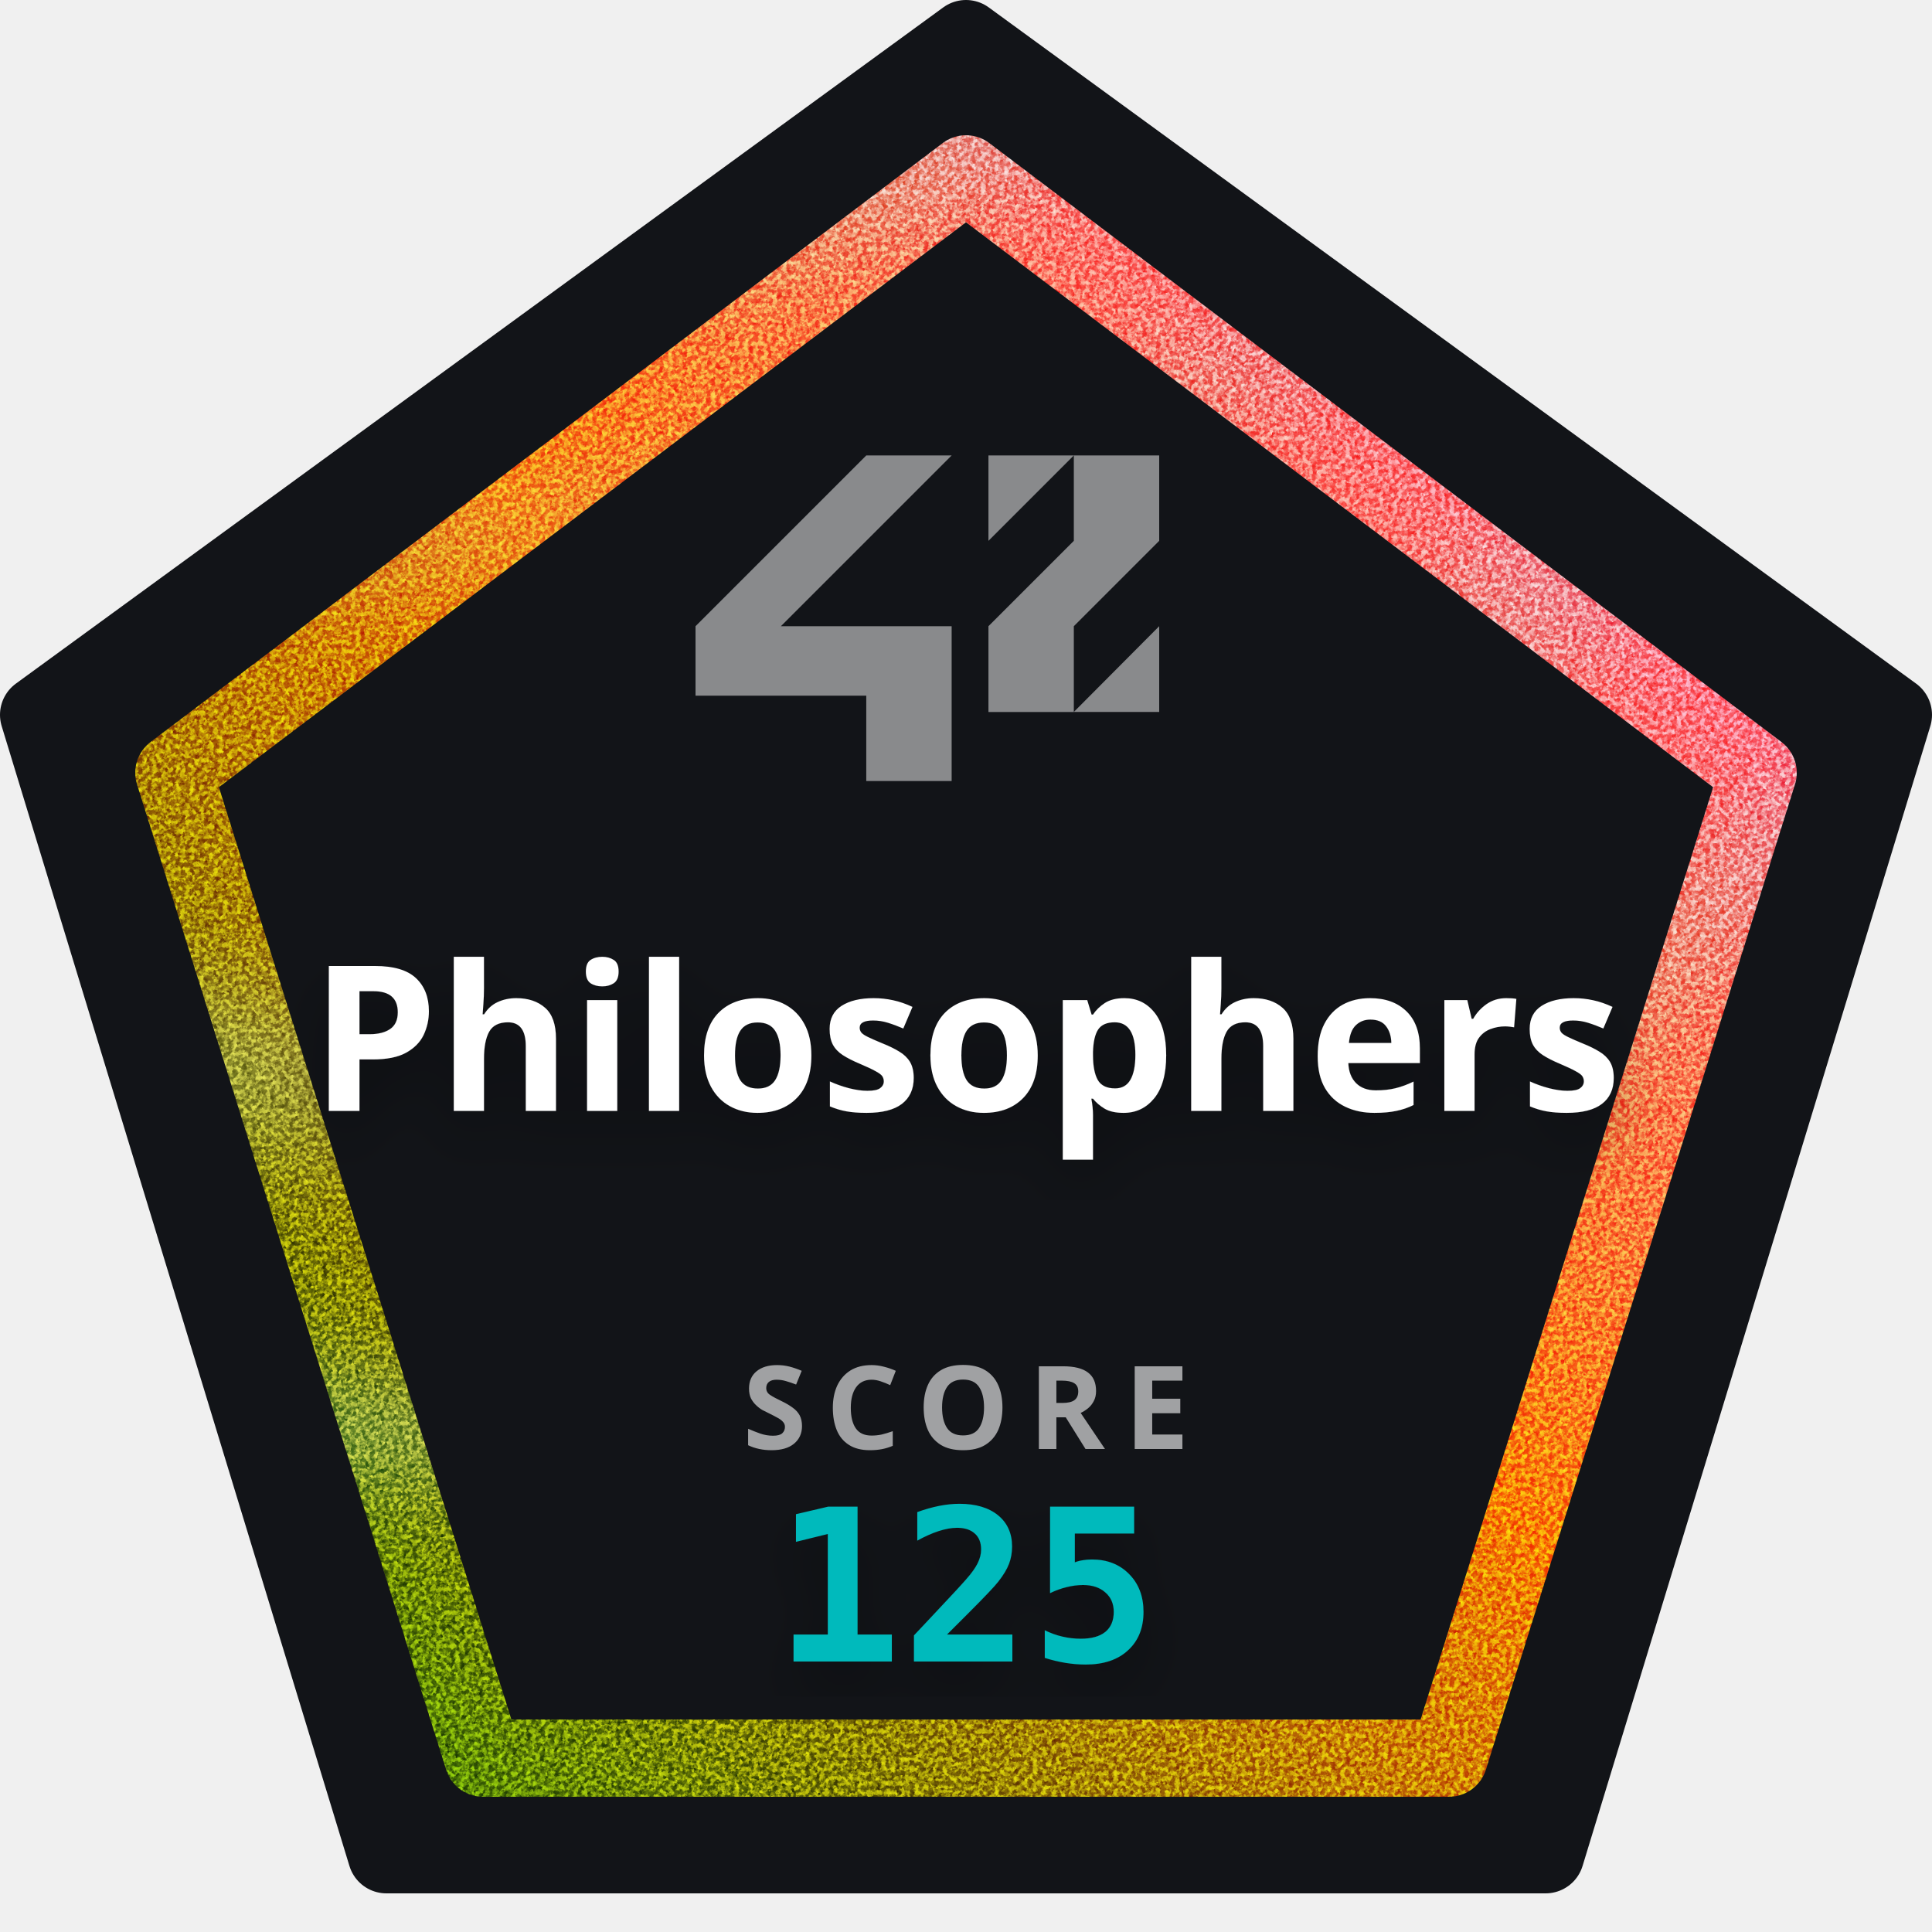
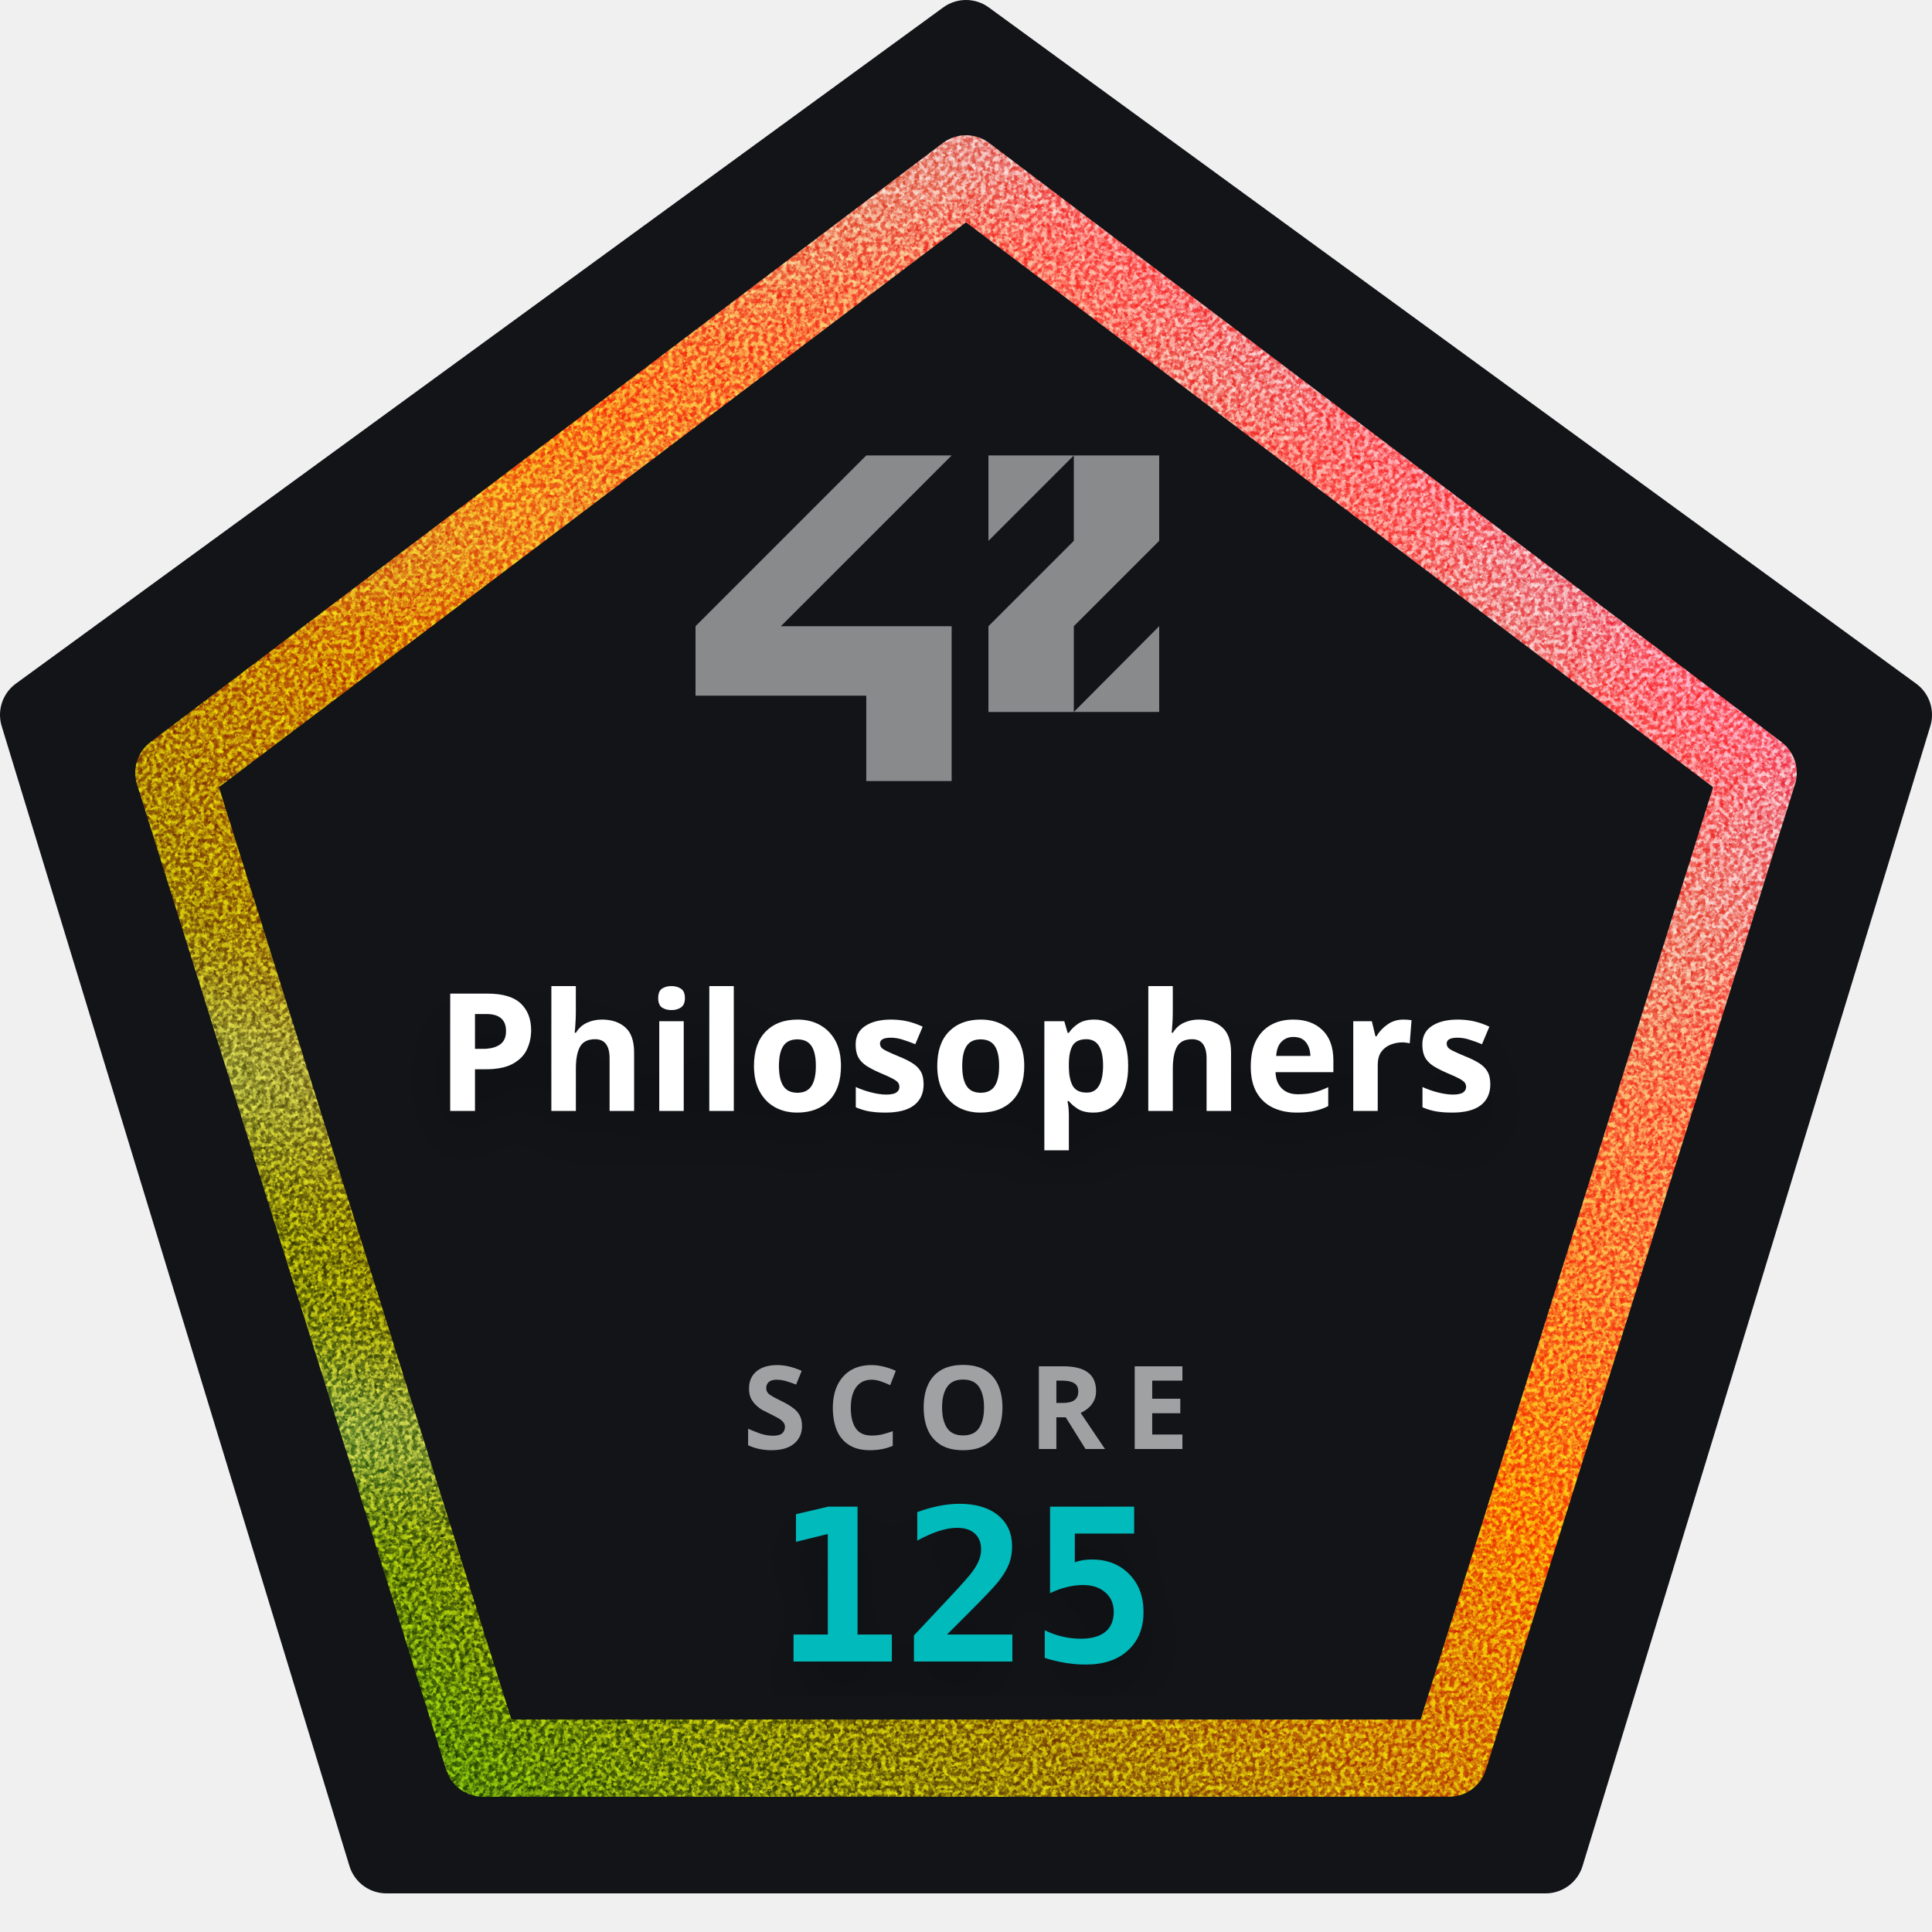
<svg xmlns="http://www.w3.org/2000/svg" viewBox="0 0 200 200">
  <defs>
    <filter id="a" x="-20%" y="-20%" width="140%" height="140%">
      <feDropShadow dx="0" dy="3" flood-color="#000000" flood-opacity=".3" stdDeviation="3" />
    </filter>
    <linearGradient id="f" y1="100%">
      <stop stop-color="#139107" offset="0" />
      <stop stop-color="#f87f06" offset=".5" />
      <stop stop-color="#ff65f2" offset="1" />
    </linearGradient>
    <linearGradient id="c" y2="100%">
      <stop stop-color="#fff" offset="0" />
      <stop stop-color="#8ff" stop-opacity="0" offset="1" />
    </linearGradient>
    <filter id="d" x="-20%" y="-20%" width="140%" height="140%">
      <feGaussianBlur stdDeviation="20" />
    </filter>
    <filter id="e" color-interpolation-filters="sRGB">
      <feTurbulence baseFrequency="0.51" numOctaves="3" result="noise" stitchTiles="stitch" type="fractalNoise" />
      <feColorMatrix in="noise" result="grayNoise" values="1 0 0 0 0  1 0 0 0 0  1 0 0 0 0  0 0 0 1 0" />
      <feComponentTransfer in="grayNoise" result="contrastyNoise">
        <feFuncR intercept="-1.5" slope="4" type="linear" />
        <feFuncG intercept="-1.5" slope="4" type="linear" />
        <feFuncB intercept="-1.5" slope="4" type="linear" />
        <feFuncA slope="0.9" type="linear" />
      </feComponentTransfer>
      <feBlend in="contrastyNoise" in2="SourceGraphic" mode="overlay" />
    </filter>
    <mask id="b">
      <rect width="200" height="200" />
      <polygon points="100 18 182 80 150 182 50 182 18 80" fill="none" stroke="#fff" stroke-linejoin="round" stroke-width="8" />
    </mask>
  </defs>
  <polygon points="100 4 196 74 160 192 40 192 4 74" fill="#121418" stroke="#121418" stroke-linejoin="round" stroke-width="8" />
  <g mask="url(#b)">
    <svg width="200" height="200" viewBox="0 0 800 800">
      <g filter="url(#e)">
        <rect width="100%" height="100%" fill="url(#f)" />
        <g fill="none" filter="url(#d)" stroke="url(#c)">
          <path d="m-100 100q400 100 1e3 -300" opacity=".9" stroke-width="40" />
          <path d="m-100 200q500 100 1e3 -250" opacity=".8" stroke-width="20" />
          <path d="m-100 400q500 200 1100-500" opacity=".5" stroke-width="60" />
          <path d="m-50 550q550 200 1050-500" opacity=".8" stroke-width="30" />
        </g>
      </g>
    </svg>
  </g>
  <g transform="translate(72 40) scale(2)">
    <path d="M19.581 16.851H24v-4.439ZM24 3.574h-4.419v4.42l-4.419 4.418v4.44h4.419v-4.44L24 7.993Zm-4.419 0h-4.419v4.42zm-6.324 8.838H4.419l8.838-8.838H8.838L0 12.412v3.595h8.838v4.419h4.419z" fill="#fff" opacity=".5" />
  </g>
  <g text-anchor="middle">
-     <text x="100" y="104" fill="#ffffff" filter="url(#a)" font-family="sans-serif" font-size="21" font-weight="900">
+     <text x="100" y="104" fill="#ffffff" filter="url(#a)" font-family="sans-serif" font-size="17" font-weight="900">
      <tspan x="100" dy="11">Philosophers</tspan>
    </text>
    <text x="100" y="150" fill="#ffffff" font-family="sans-serif" font-size="12" font-weight="bold" letter-spacing="2" opacity=".6">SCORE</text>
    <text x="100" y="172" fill="#00babc" filter="url(#a)" font-family="monospace" font-size="22" font-weight="bold">125</text>
  </g>
</svg>
